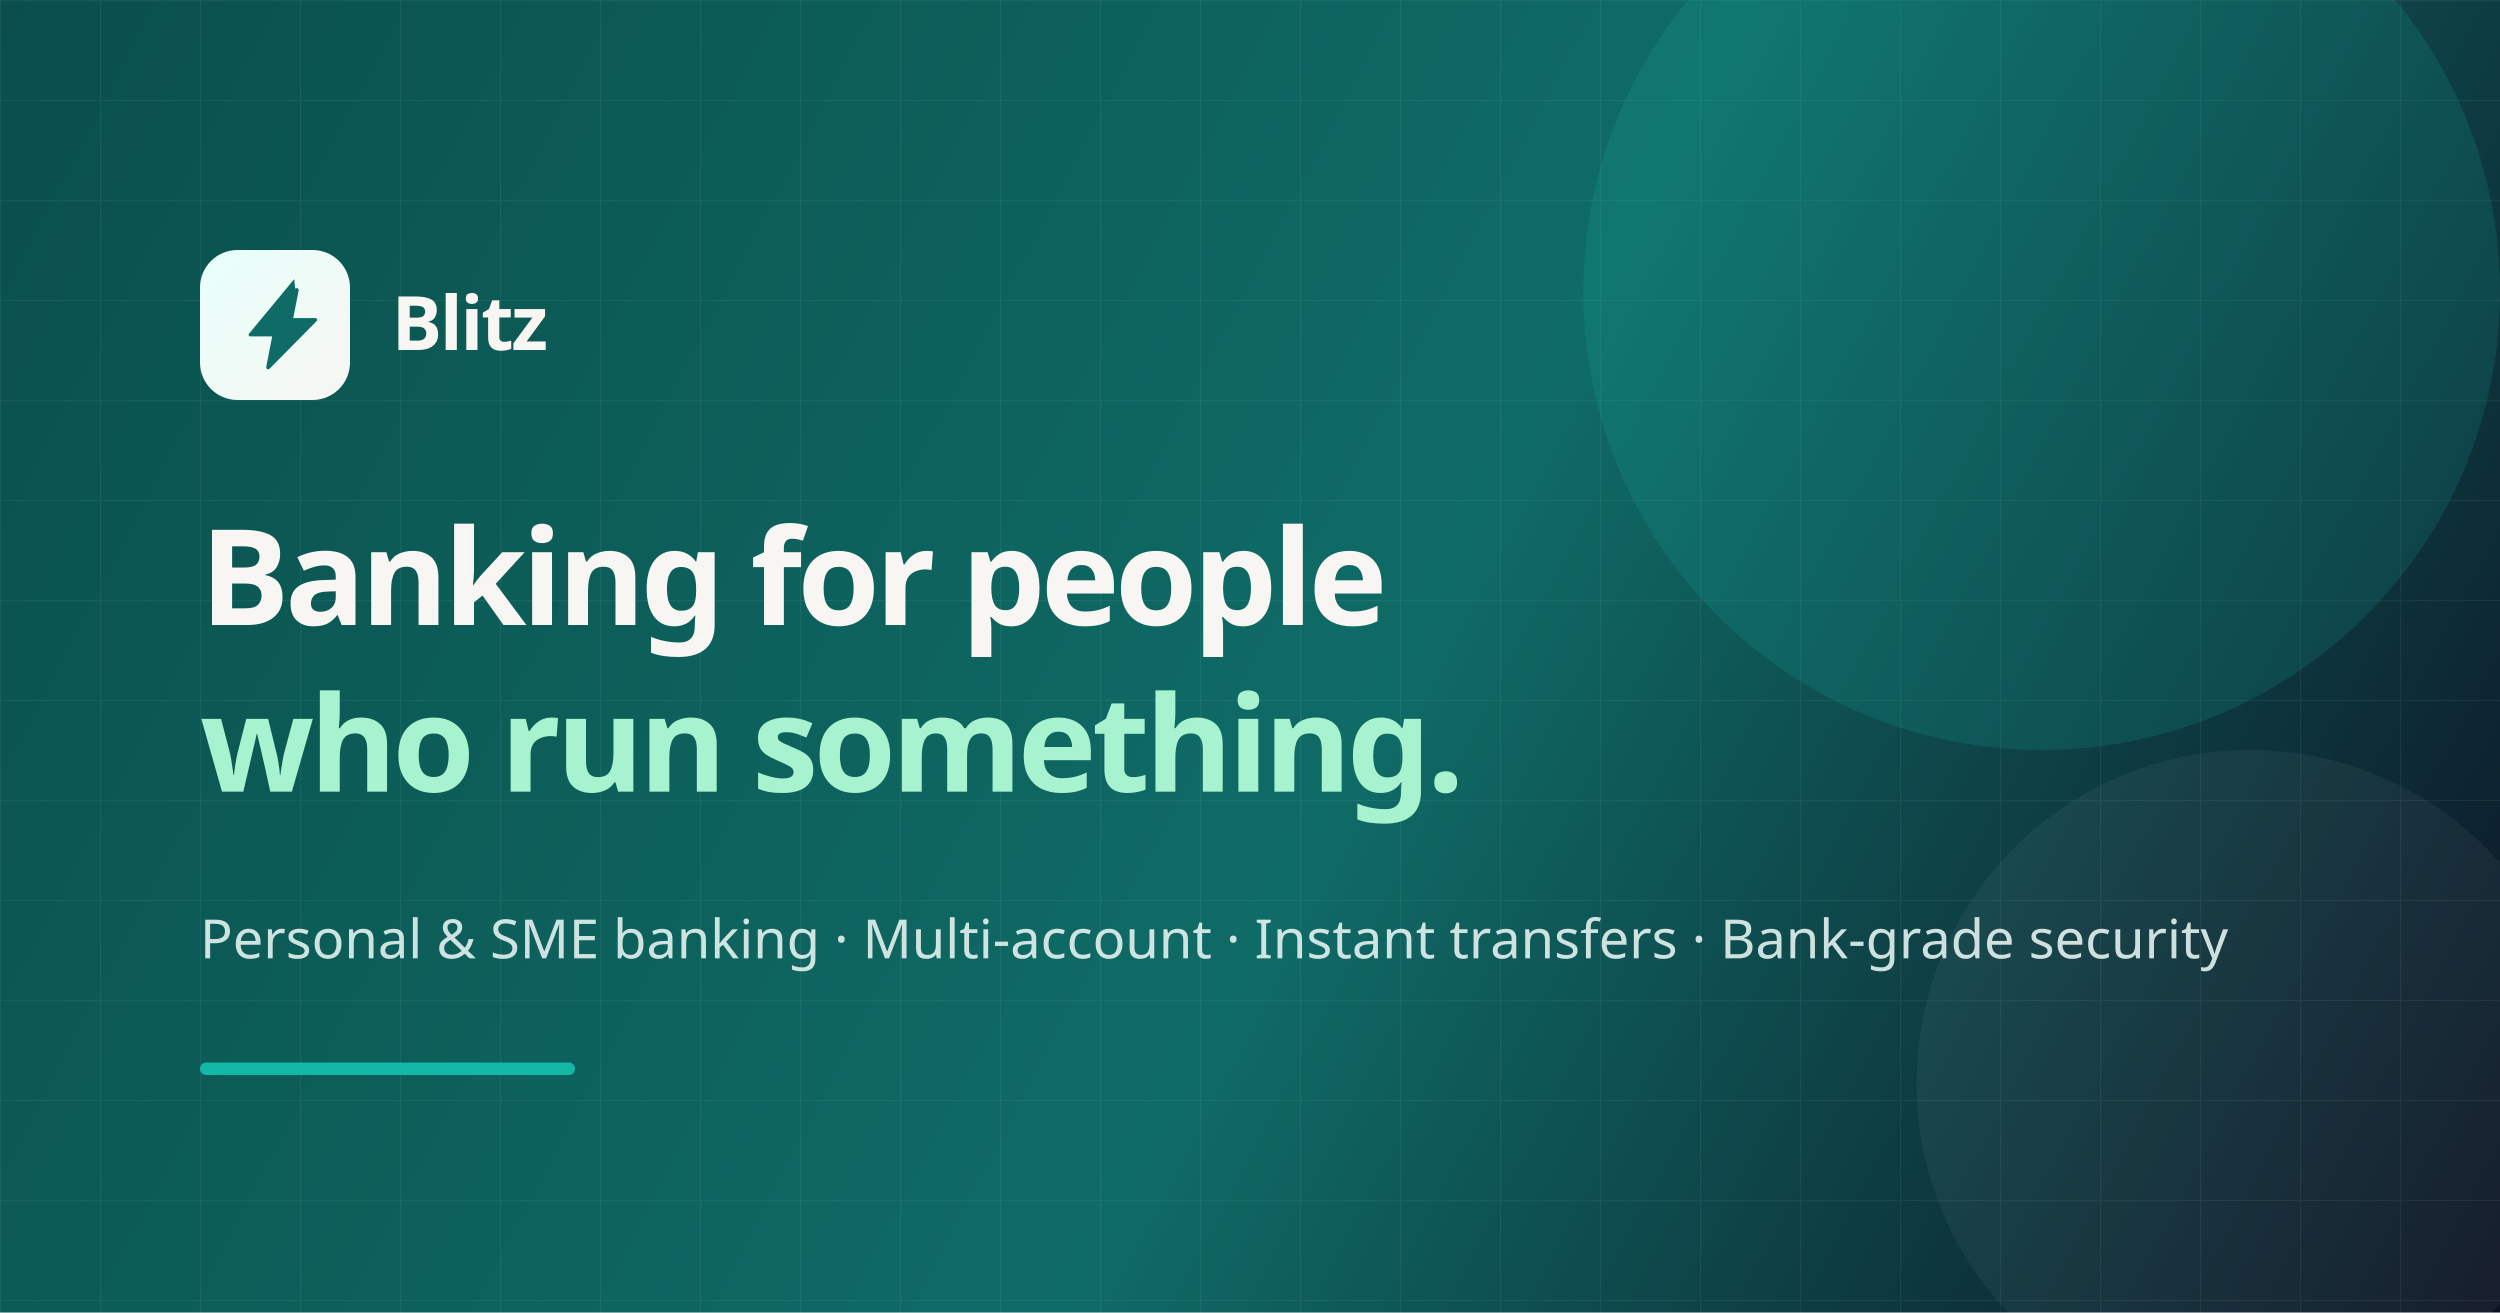
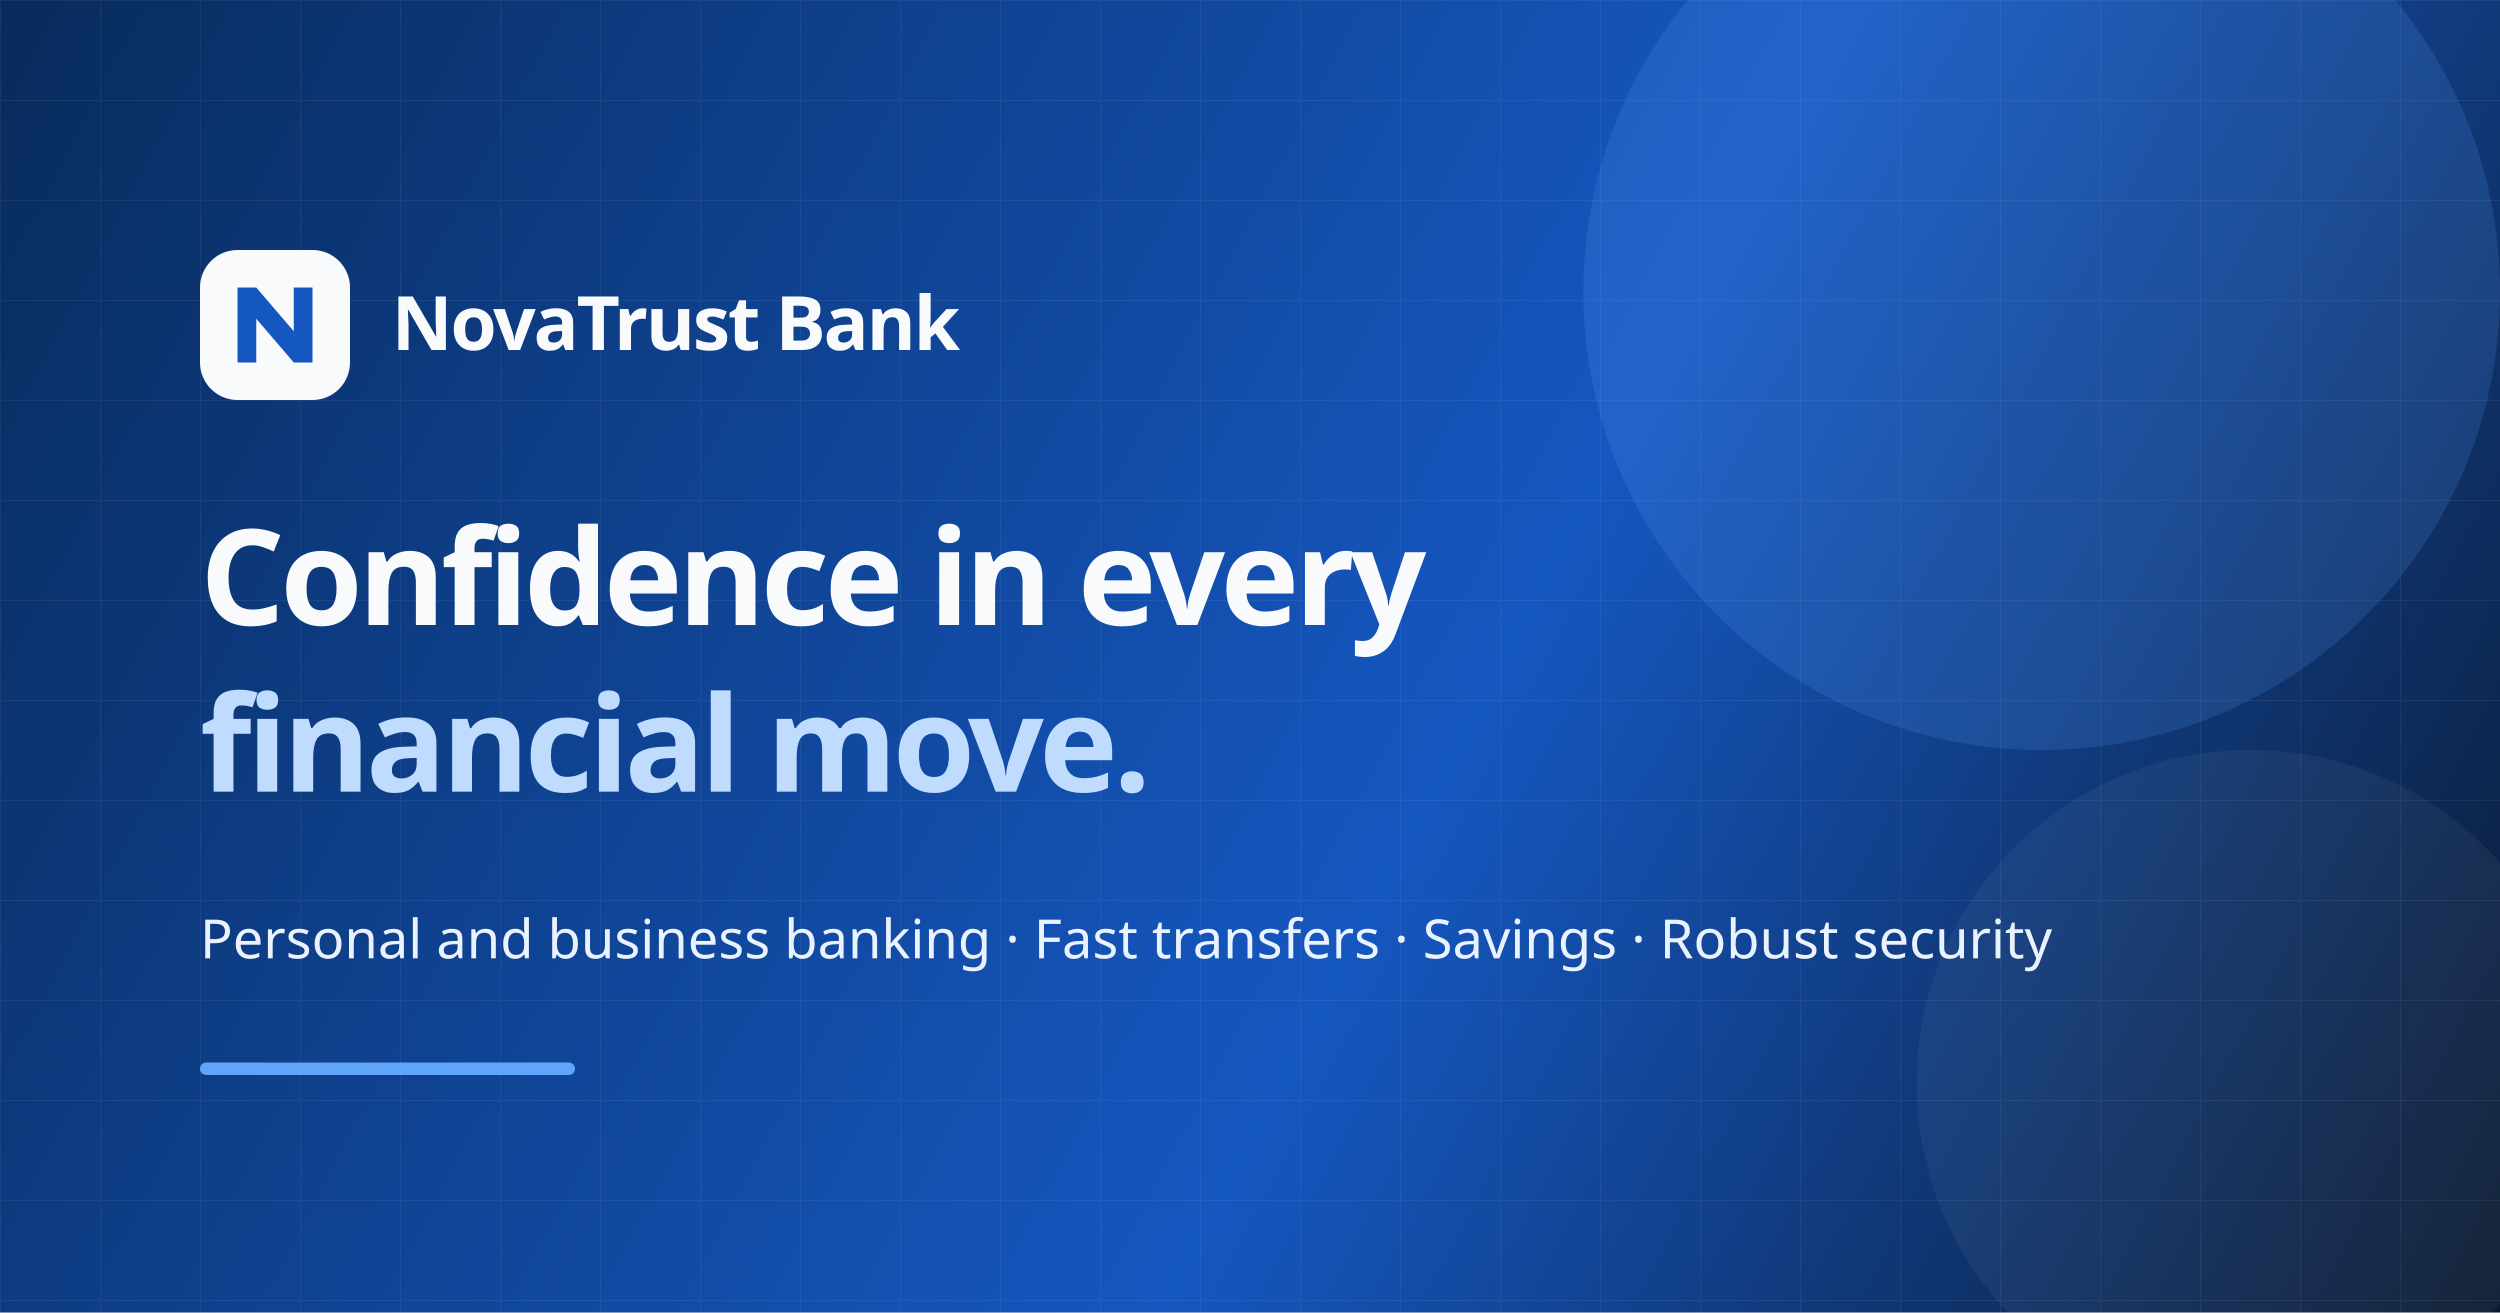
- <svg xmlns="http://www.w3.org/2000/svg" width="1200" height="630" viewBox="0 0 1200 630" fill="none" role="img" aria-label="Blitz">
+ <svg xmlns="http://www.w3.org/2000/svg" width="1200" height="630" viewBox="0 0 1200 630" fill="none" role="img" aria-label="NovaTrust Bank">
  <defs>
    <linearGradient id="og-bg" x1="0" y1="0" x2="1200" y2="630" gradientUnits="userSpaceOnUse">
-       <stop stop-color="#0A4F4B" />
-       <stop offset="0.55" stop-color="#0F6B66" />
-       <stop offset="1" stop-color="#0C1222" />
-     </linearGradient>
-     <linearGradient id="og-mark" x1="96" y1="120" x2="168" y2="192" gradientUnits="userSpaceOnUse">
-       <stop stop-color="#E8FFFB" />
-       <stop offset="1" stop-color="#F7F6F2" />
+       <stop stop-color="#082B5C" />
+       <stop offset=".58" stop-color="#1557C0" />
+       <stop offset="1" stop-color="#0B1930" />
    </linearGradient>
    <pattern id="og-grid" width="48" height="48" patternUnits="userSpaceOnUse">
-       <path d="M48 0H0V48" fill="none" stroke="white" stroke-opacity="0.06" />
+       <path d="M48 0H0V48" fill="none" stroke="white" stroke-opacity=".06" />
    </pattern>
  </defs>
  <rect width="1200" height="630" fill="url(#og-bg)" />
  <rect width="1200" height="630" fill="url(#og-grid)" />
-   <circle cx="980" cy="140" r="220" fill="#14B8A6" fill-opacity="0.16" />
-   <circle cx="1080" cy="520" r="160" fill="#F7F6F2" fill-opacity="0.05" />
-   <rect x="96" y="120" width="72" height="72" rx="18" fill="url(#og-mark)" />
-   <path fill="#0F6B66" d="M141.2 134 119.5 160.2c-.42.5-.06 1.28.6 1.28h10.55l-2.85 14.65c-.19.95 1 1.53 1.65.8L152 154.1c.46-.55.1-1.42-.6-1.42h-10.65l2.6-13.25c.19-.96-1-1.54-1.65-.82Z" />
-   <text x="188" y="168" font-family="Instrument Sans, ui-sans-serif, system-ui, sans-serif" font-size="36" font-weight="650" fill="#F7F6F2" letter-spacing="-0.03em">Blitz</text>
-   <text x="96" y="300" font-family="Instrument Sans, ui-sans-serif, system-ui, sans-serif" font-size="64" font-weight="650" fill="#F7F6F2" letter-spacing="-0.035em">Banking for people</text>
-   <text x="96" y="380" font-family="Instrument Sans, ui-sans-serif, system-ui, sans-serif" font-size="64" font-weight="650" fill="#A7F3D0" letter-spacing="-0.035em">who run something.</text>
-   <text x="96" y="460" font-family="Instrument Sans, ui-sans-serif, system-ui, sans-serif" font-size="26" fill="#E8F5F3" fill-opacity="0.88">Personal &amp; SME banking · Multi-account · Instant transfers · Bank-grade security</text>
-   <rect x="96" y="510" width="180" height="6" rx="3" fill="#14B8A6" />
+   <circle cx="980" cy="140" r="220" fill="#60A5FA" fill-opacity=".16" />
+   <circle cx="1080" cy="520" r="160" fill="#F8FAFC" fill-opacity=".05" />
+   <rect x="96" y="120" width="72" height="72" rx="18" fill="#F8FAFC" />
+   <path fill="#1557C0" d="M114 174v-36h9l18 21v-21h9v36h-9l-18-21v21h-9Z" />
+   <text x="188" y="168" font-family="Instrument Sans,ui-sans-serif,system-ui,sans-serif" font-size="36" font-weight="700" fill="#F8FAFC" letter-spacing="-.03em">NovaTrust Bank</text>
+   <text x="96" y="300" font-family="Instrument Sans,ui-sans-serif,system-ui,sans-serif" font-size="64" font-weight="650" fill="#F8FAFC" letter-spacing="-.035em">Confidence in every</text>
+   <text x="96" y="380" font-family="Instrument Sans,ui-sans-serif,system-ui,sans-serif" font-size="64" font-weight="650" fill="#BFDBFE" letter-spacing="-.035em">financial move.</text>
+   <text x="96" y="460" font-family="Instrument Sans,ui-sans-serif,system-ui,sans-serif" font-size="26" fill="#EAF2FF">Personal and business banking · Fast transfers · Savings · Robust security</text>
+   <rect x="96" y="510" width="180" height="6" rx="3" fill="#60A5FA" />
</svg>
